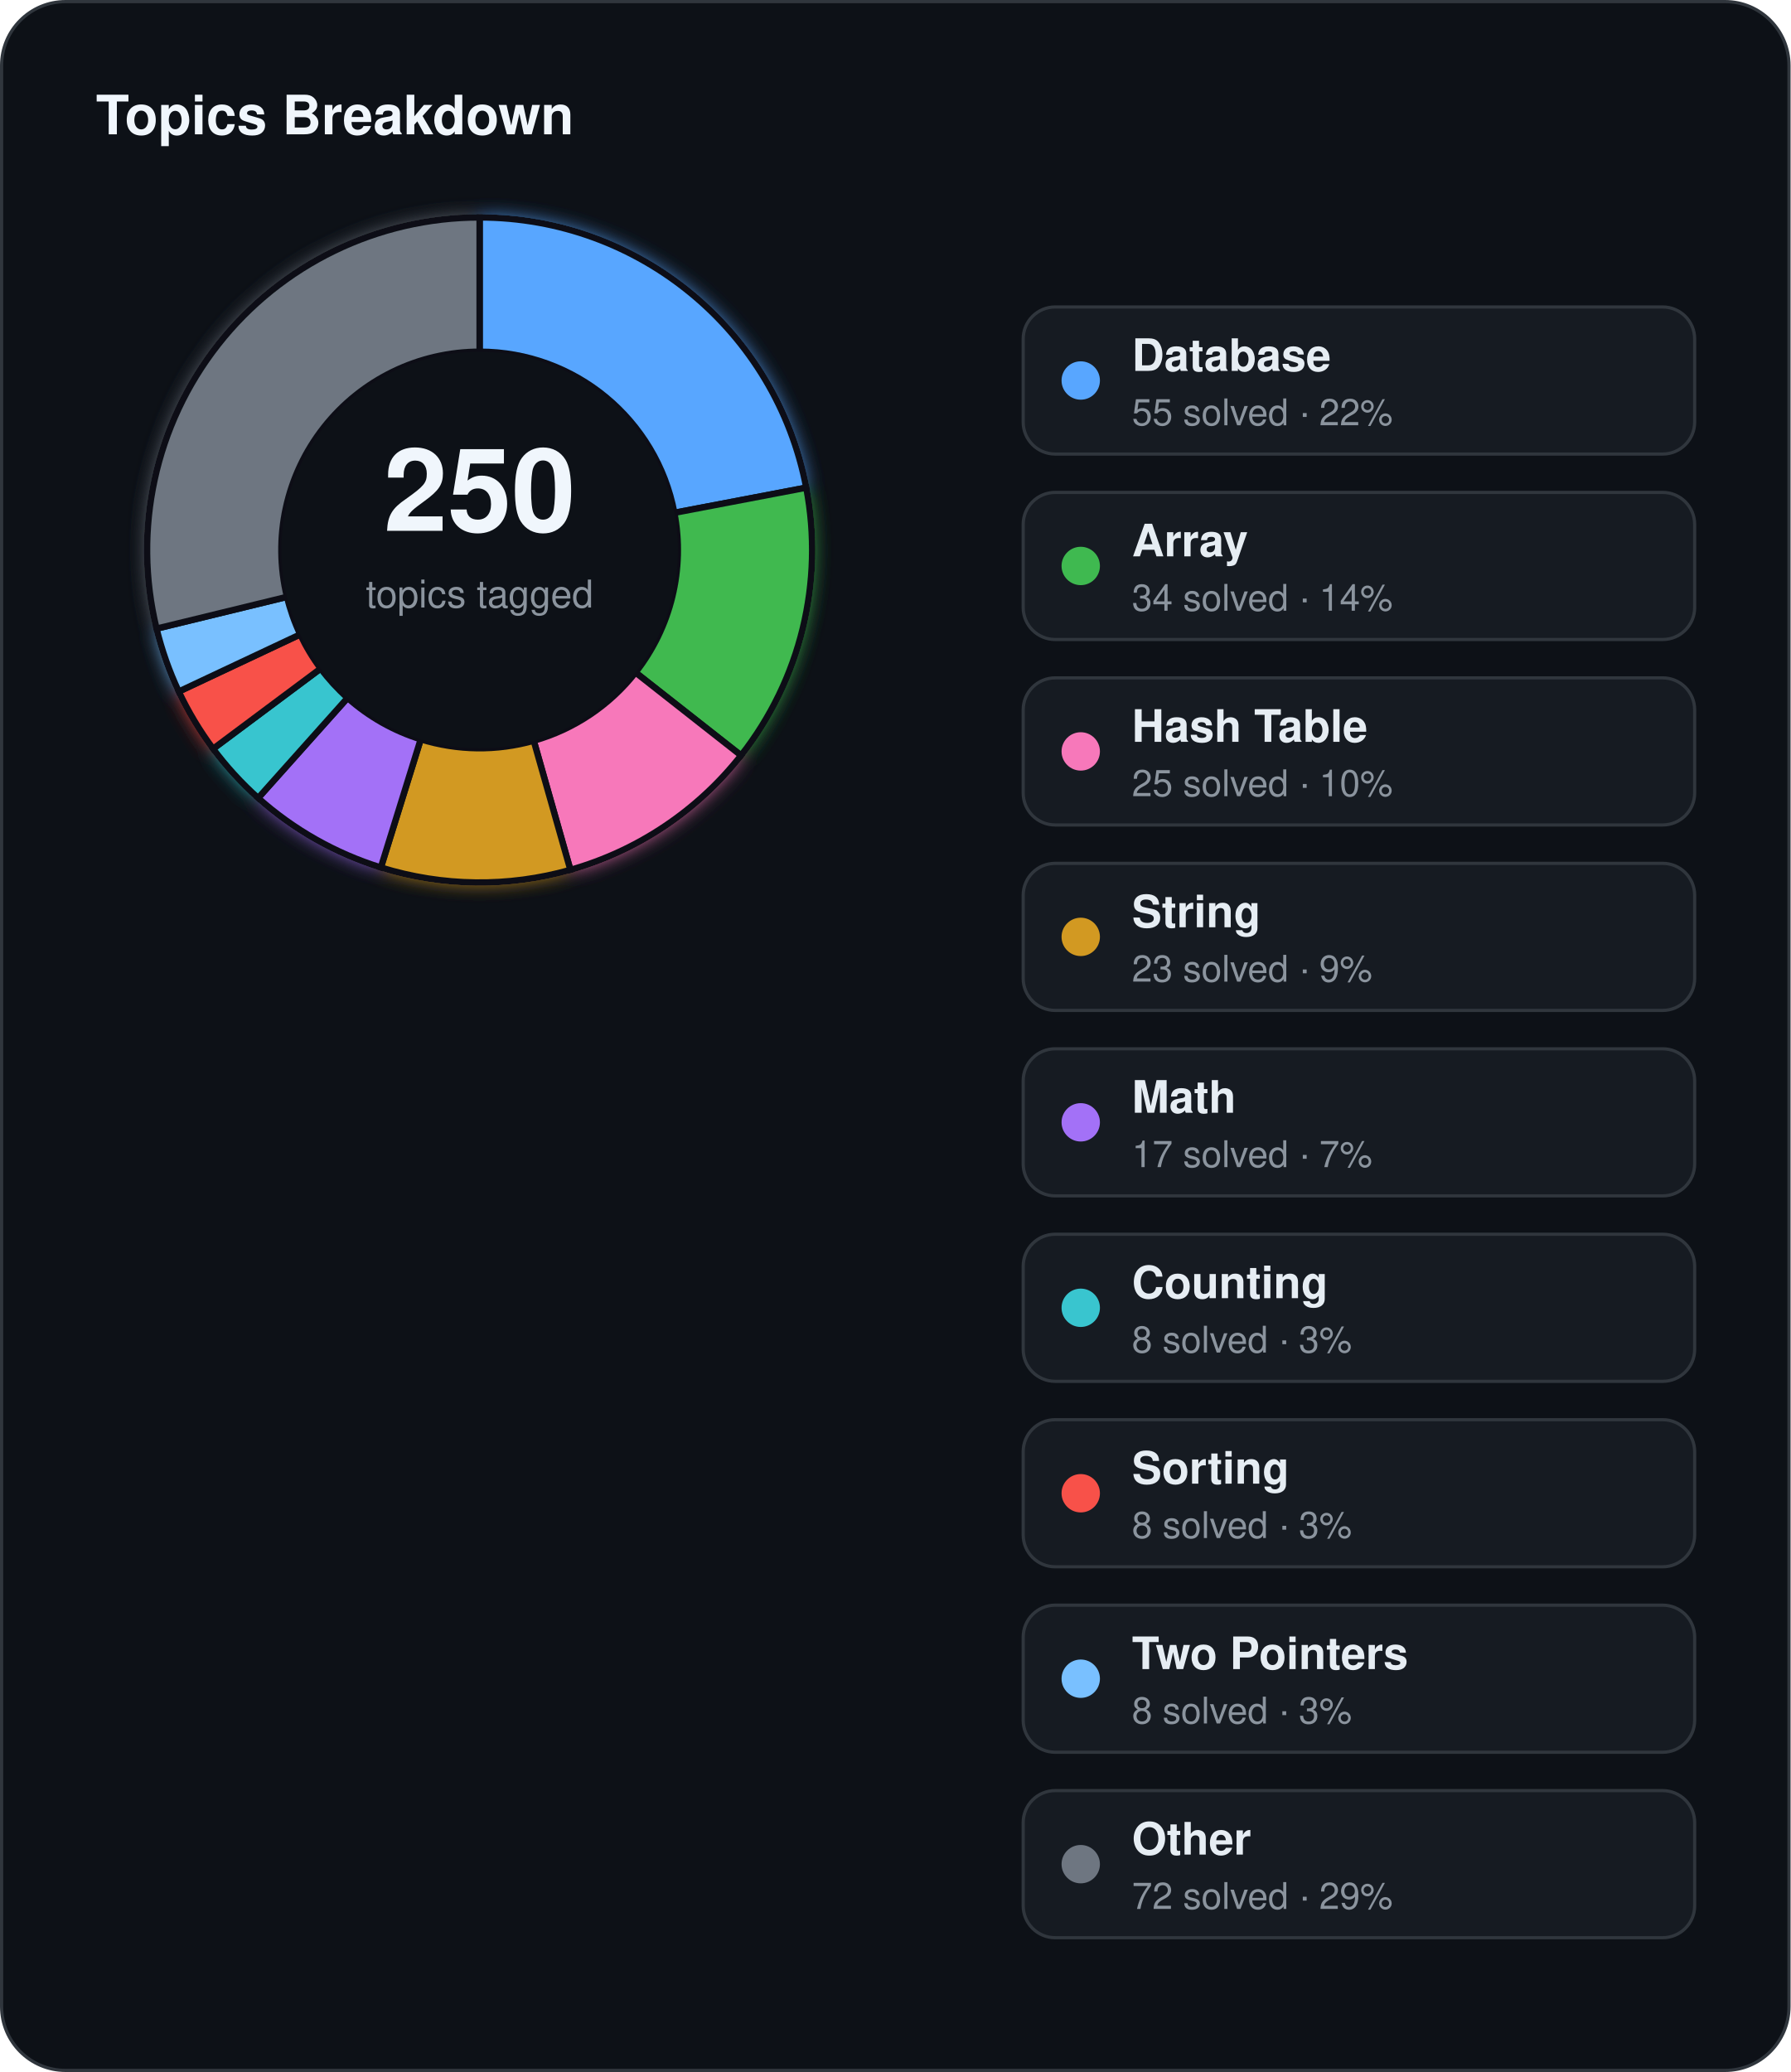
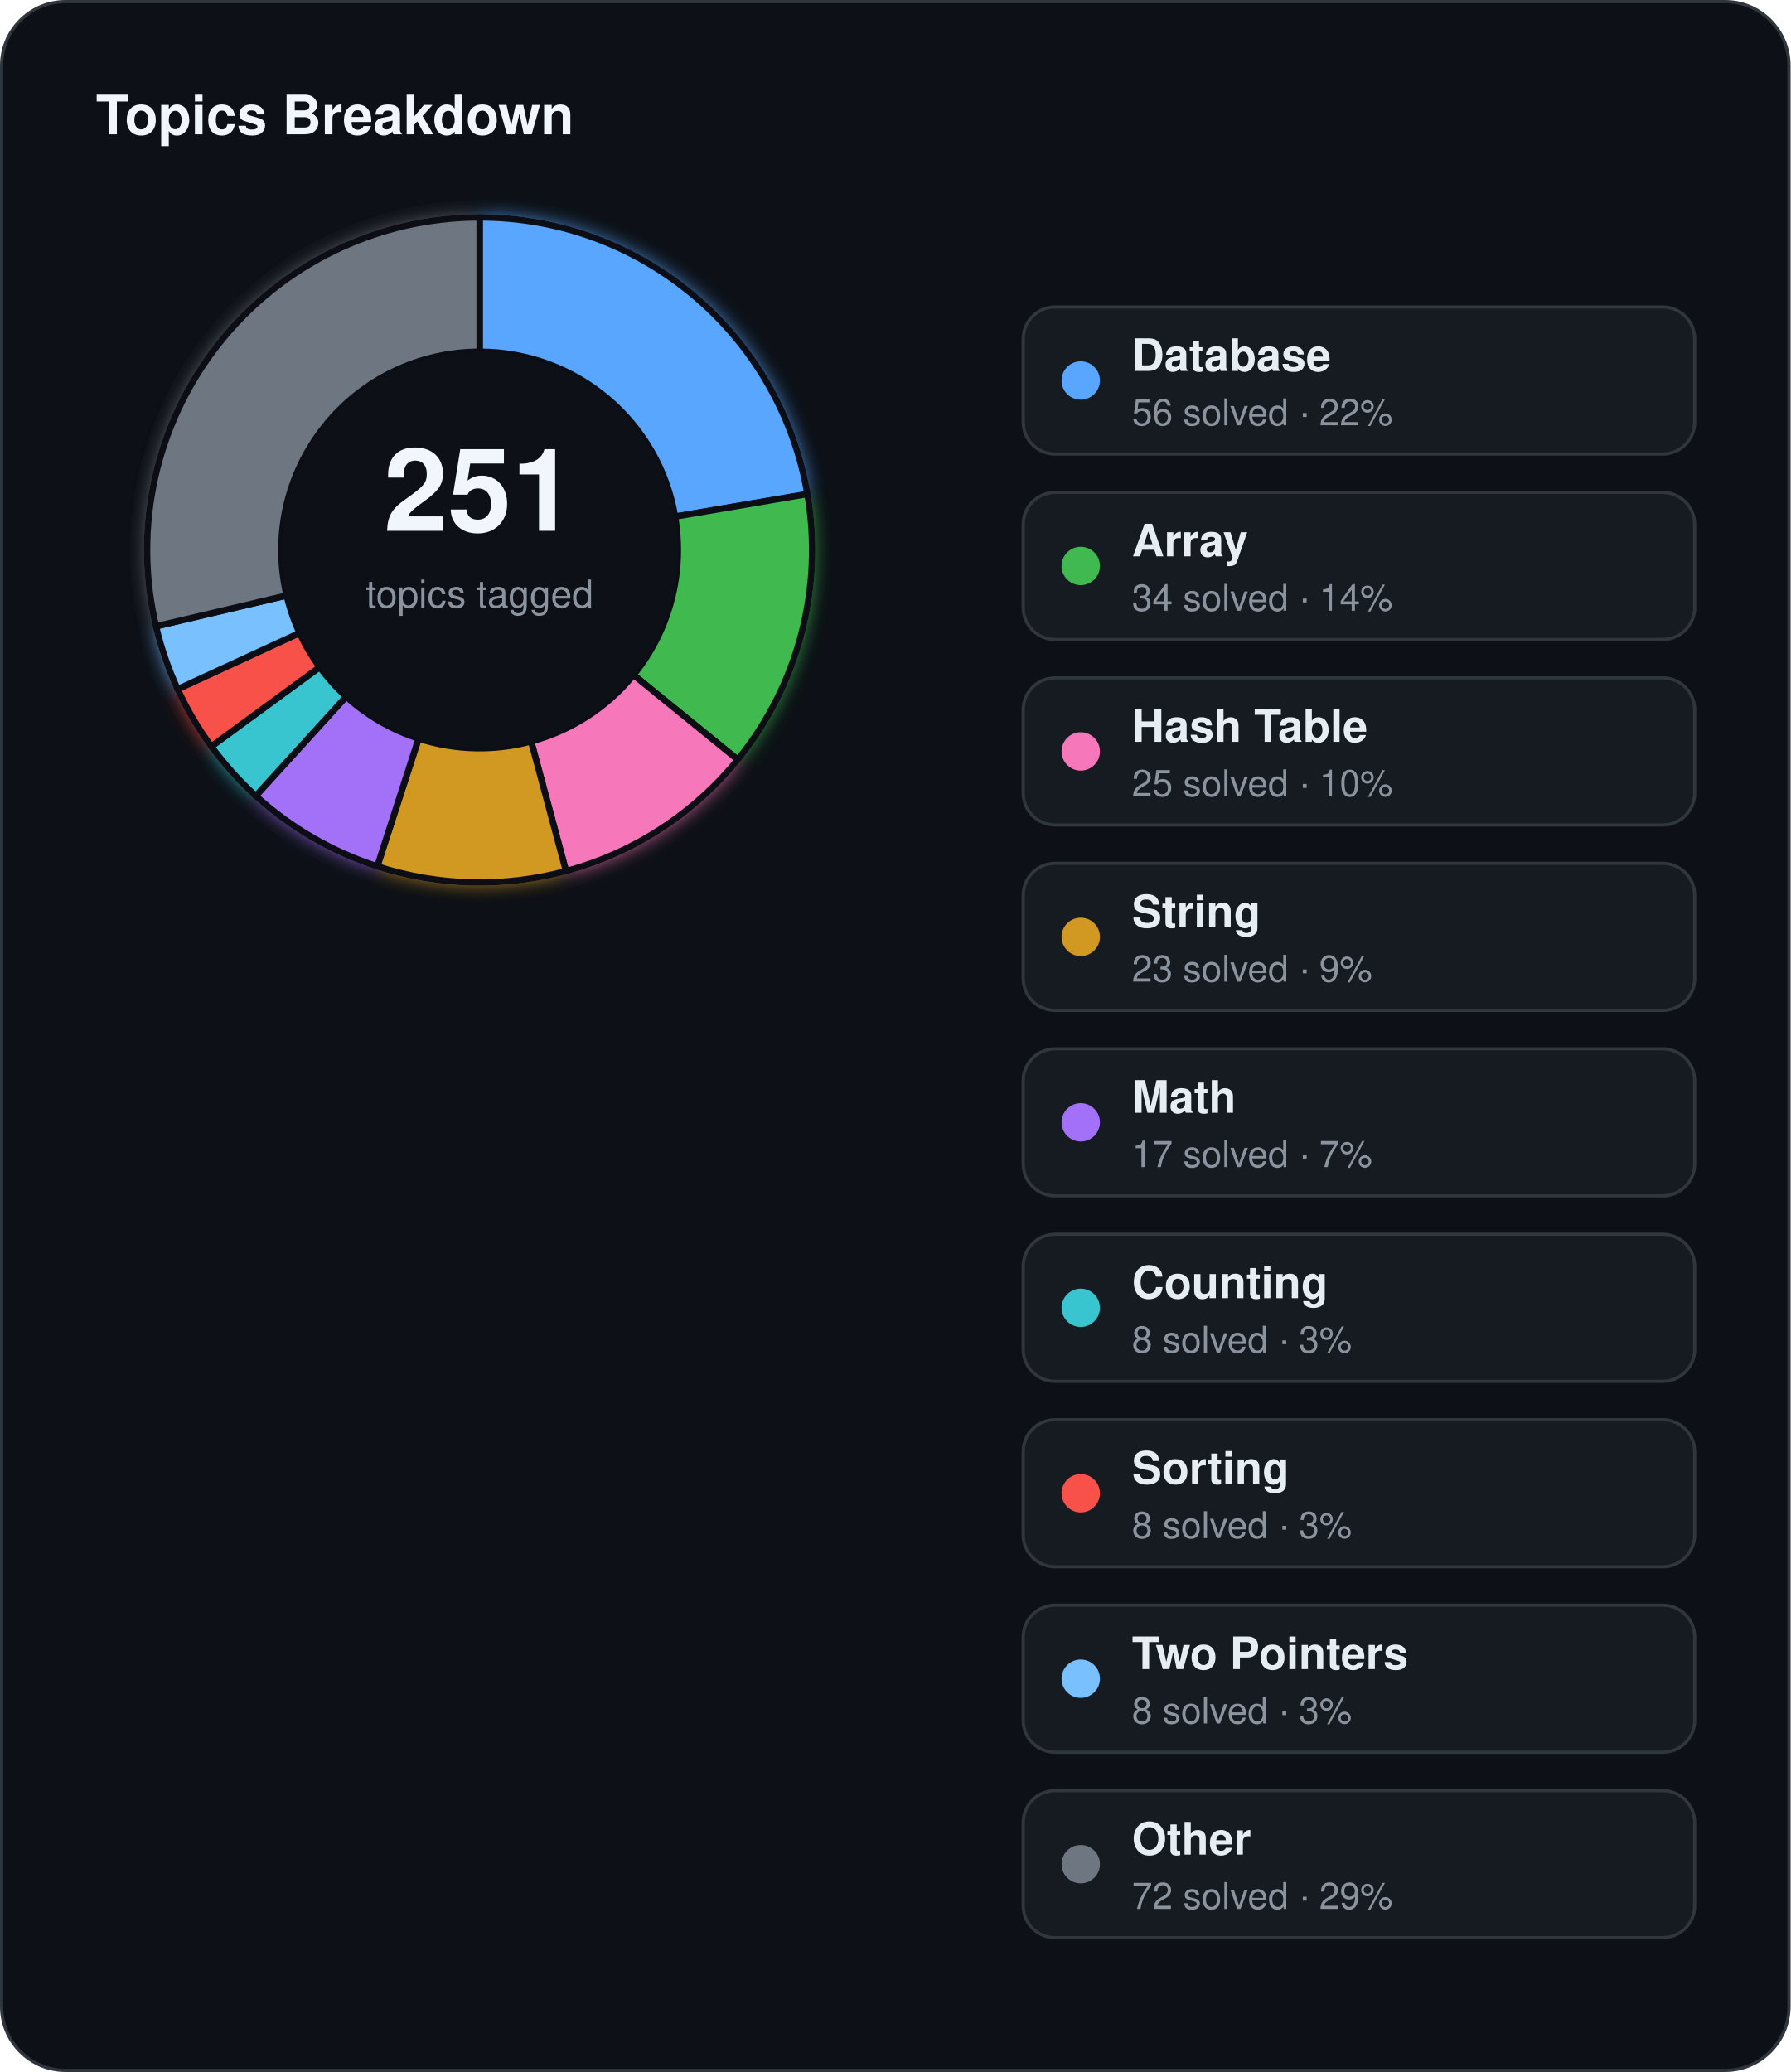
<svg xmlns="http://www.w3.org/2000/svg" width="560" height="648" viewBox="0 0 560 648">
  <defs>
    <filter id="topics-glow" x="-60%" y="-60%" width="220%" height="220%">
      <feGaussianBlur stdDeviation="3" result="blur" />
      <feMerge>
        <feMergeNode in="blur" />
        <feMergeNode in="SourceGraphic" />
      </feMerge>
    </filter>
  </defs>
  <rect x="0.5" y="0.5" width="559" height="647" rx="20" fill="#0d1117" stroke="#30363d" stroke-width="1" />
  <text x="30" y="42" fill="#f0f6fc" font-family="Segoe UI, Helvetica, Arial, sans-serif" font-size="17" font-weight="700">Topics Breakdown</text>
  <g filter="url(#topics-glow)">
-     <path d="M 150.00,68.00 A 104,104 0 0 1 252.16,152.51 L 210.90,160.38 A 62,62 0 0 0 150.00,110.00 Z" fill="#58a6ff" stroke="#0d1117" stroke-width="2" />
-     <path d="M 252.16,152.51 A 104,104 0 0 1 231.77,236.26 L 198.75,210.31 A 62,62 0 0 0 210.90,160.38 Z" fill="#3fb950" stroke="#0d1117" stroke-width="2" />
-     <path d="M 231.77,236.26 A 104,104 0 0 1 178.39,272.05 L 166.92,231.65 A 62,62 0 0 0 198.75,210.31 Z" fill="#f778ba" stroke="#0d1117" stroke-width="2" />
-     <path d="M 178.39,272.05 A 104,104 0 0 1 119.11,271.31 L 131.58,231.20 A 62,62 0 0 0 166.92,231.65 Z" fill="#d29922" stroke="#0d1117" stroke-width="2" />
-     <path d="M 119.11,271.31 A 104,104 0 0 1 80.73,249.58 L 108.71,218.25 A 62,62 0 0 0 131.58,231.20 Z" fill="#a371f7" stroke="#0d1117" stroke-width="2" />
-     <path d="M 80.73,249.58 A 104,104 0 0 1 66.64,234.18 L 100.30,209.07 A 62,62 0 0 0 108.71,218.25 Z" fill="#39c5cf" stroke="#0d1117" stroke-width="2" />
-     <path d="M 66.64,234.18 A 104,104 0 0 1 55.90,216.28 L 93.90,198.40 A 62,62 0 0 0 100.30,209.07 Z" fill="#f85149" stroke="#0d1117" stroke-width="2" />
-     <path d="M 55.90,216.28 A 104,104 0 0 1 48.95,196.60 L 89.76,186.66 A 62,62 0 0 0 93.90,198.40 Z" fill="#79c0ff" stroke="#0d1117" stroke-width="2" />
-     <path d="M 48.95,196.60 A 104,104 0 0 1 150.00,68.00 L 150.00,110.00 A 62,62 0 0 0 89.76,186.66 Z" fill="#6e7681" stroke="#0d1117" stroke-width="2" />
+     <path d="M 150.00,68.00 A 104,104 0 0 1 252.52,154.51 L 211.12,161.57 A 62,62 0 0 0 150.00,110.00 Z" fill="#58a6ff" stroke="#0d1117" stroke-width="2" />
+     <path d="M 252.52,154.51 A 104,104 0 0 1 230.73,237.57 L 198.13,211.09 A 62,62 0 0 0 211.12,161.57 Z" fill="#3fb950" stroke="#0d1117" stroke-width="2" />
+     <path d="M 230.73,237.57 A 104,104 0 0 1 177.02,272.43 L 166.11,231.87 A 62,62 0 0 0 198.13,211.09 Z" fill="#f778ba" stroke="#0d1117" stroke-width="2" />
+     <path d="M 177.02,272.43 A 104,104 0 0 1 117.99,270.95 L 130.91,230.99 A 62,62 0 0 0 166.11,231.87 Z" fill="#d29922" stroke="#0d1117" stroke-width="2" />
+     <path d="M 117.99,270.95 A 104,104 0 0 1 79.99,248.91 L 108.26,217.85 A 62,62 0 0 0 130.91,230.99 Z" fill="#a371f7" stroke="#0d1117" stroke-width="2" />
+     <path d="M 79.99,248.91 A 104,104 0 0 1 66.09,233.45 L 99.98,208.63 A 62,62 0 0 0 108.26,217.85 Z" fill="#39c5cf" stroke="#0d1117" stroke-width="2" />
+     <path d="M 66.09,233.45 A 104,104 0 0 1 55.55,215.53 L 93.69,197.95 A 62,62 0 0 0 99.98,208.63 Z" fill="#f85149" stroke="#0d1117" stroke-width="2" />
+     <path d="M 55.55,215.53 A 104,104 0 0 1 48.78,195.87 L 89.65,186.23 A 62,62 0 0 0 93.69,197.95 Z" fill="#79c0ff" stroke="#0d1117" stroke-width="2" />
+     <path d="M 48.78,195.87 A 104,104 0 0 1 150.00,68.00 L 150.00,110.00 A 62,62 0 0 0 89.65,186.23 Z" fill="#6e7681" stroke="#0d1117" stroke-width="2" />
  </g>
  <circle cx="150" cy="172" r="62" fill="#0d1117" />
-   <text x="150" y="166" text-anchor="middle" fill="#f0f6fc" font-family="Segoe UI, Helvetica, Arial, sans-serif" font-size="36" font-weight="700">250</text>
+   <text x="150" y="166" text-anchor="middle" fill="#f0f6fc" font-family="Segoe UI, Helvetica, Arial, sans-serif" font-size="36" font-weight="700">251</text>
  <text x="150" y="190" text-anchor="middle" fill="#8b949e" font-family="Segoe UI, Helvetica, Arial, sans-serif" font-size="12">topics tagged</text>
  <rect x="320" y="96" width="210" height="46" rx="10" fill="#161b22" stroke="#30363d" stroke-width="1" />
  <circle cx="338" cy="119" r="6" fill="#58a6ff" />
  <text x="354" y="116" fill="#e6edf3" font-family="Segoe UI, Helvetica, Arial, sans-serif" font-size="14" font-weight="600">Database</text>
-   <text x="354" y="133" fill="#8b949e" font-family="Segoe UI, Helvetica, Arial, sans-serif" font-size="11.5">55 solved · 22%</text>
+   <text x="354" y="133" fill="#8b949e" font-family="Segoe UI, Helvetica, Arial, sans-serif" font-size="11.5">56 solved · 22%</text>
  <rect x="320" y="154" width="210" height="46" rx="10" fill="#161b22" stroke="#30363d" stroke-width="1" />
  <circle cx="338" cy="177" r="6" fill="#3fb950" />
  <text x="354" y="174" fill="#e6edf3" font-family="Segoe UI, Helvetica, Arial, sans-serif" font-size="14" font-weight="600">Array</text>
  <text x="354" y="191" fill="#8b949e" font-family="Segoe UI, Helvetica, Arial, sans-serif" font-size="11.5">34 solved · 14%</text>
  <rect x="320" y="212" width="210" height="46" rx="10" fill="#161b22" stroke="#30363d" stroke-width="1" />
  <circle cx="338" cy="235" r="6" fill="#f778ba" />
  <text x="354" y="232" fill="#e6edf3" font-family="Segoe UI, Helvetica, Arial, sans-serif" font-size="14" font-weight="600">Hash Table</text>
  <text x="354" y="249" fill="#8b949e" font-family="Segoe UI, Helvetica, Arial, sans-serif" font-size="11.5">25 solved · 10%</text>
  <rect x="320" y="270" width="210" height="46" rx="10" fill="#161b22" stroke="#30363d" stroke-width="1" />
  <circle cx="338" cy="293" r="6" fill="#d29922" />
  <text x="354" y="290" fill="#e6edf3" font-family="Segoe UI, Helvetica, Arial, sans-serif" font-size="14" font-weight="600">String</text>
  <text x="354" y="307" fill="#8b949e" font-family="Segoe UI, Helvetica, Arial, sans-serif" font-size="11.5">23 solved · 9%</text>
  <rect x="320" y="328" width="210" height="46" rx="10" fill="#161b22" stroke="#30363d" stroke-width="1" />
  <circle cx="338" cy="351" r="6" fill="#a371f7" />
  <text x="354" y="348" fill="#e6edf3" font-family="Segoe UI, Helvetica, Arial, sans-serif" font-size="14" font-weight="600">Math</text>
  <text x="354" y="365" fill="#8b949e" font-family="Segoe UI, Helvetica, Arial, sans-serif" font-size="11.5">17 solved · 7%</text>
  <rect x="320" y="386" width="210" height="46" rx="10" fill="#161b22" stroke="#30363d" stroke-width="1" />
  <circle cx="338" cy="409" r="6" fill="#39c5cf" />
  <text x="354" y="406" fill="#e6edf3" font-family="Segoe UI, Helvetica, Arial, sans-serif" font-size="14" font-weight="600">Counting</text>
  <text x="354" y="423" fill="#8b949e" font-family="Segoe UI, Helvetica, Arial, sans-serif" font-size="11.5">8 solved · 3%</text>
  <rect x="320" y="444" width="210" height="46" rx="10" fill="#161b22" stroke="#30363d" stroke-width="1" />
  <circle cx="338" cy="467" r="6" fill="#f85149" />
  <text x="354" y="464" fill="#e6edf3" font-family="Segoe UI, Helvetica, Arial, sans-serif" font-size="14" font-weight="600">Sorting</text>
  <text x="354" y="481" fill="#8b949e" font-family="Segoe UI, Helvetica, Arial, sans-serif" font-size="11.5">8 solved · 3%</text>
  <rect x="320" y="502" width="210" height="46" rx="10" fill="#161b22" stroke="#30363d" stroke-width="1" />
  <circle cx="338" cy="525" r="6" fill="#79c0ff" />
  <text x="354" y="522" fill="#e6edf3" font-family="Segoe UI, Helvetica, Arial, sans-serif" font-size="14" font-weight="600">Two Pointers</text>
  <text x="354" y="539" fill="#8b949e" font-family="Segoe UI, Helvetica, Arial, sans-serif" font-size="11.5">8 solved · 3%</text>
  <rect x="320" y="560" width="210" height="46" rx="10" fill="#161b22" stroke="#30363d" stroke-width="1" />
  <circle cx="338" cy="583" r="6" fill="#6e7681" />
  <text x="354" y="580" fill="#e6edf3" font-family="Segoe UI, Helvetica, Arial, sans-serif" font-size="14" font-weight="600">Other</text>
  <text x="354" y="597" fill="#8b949e" font-family="Segoe UI, Helvetica, Arial, sans-serif" font-size="11.5">72 solved · 29%</text>
</svg>
